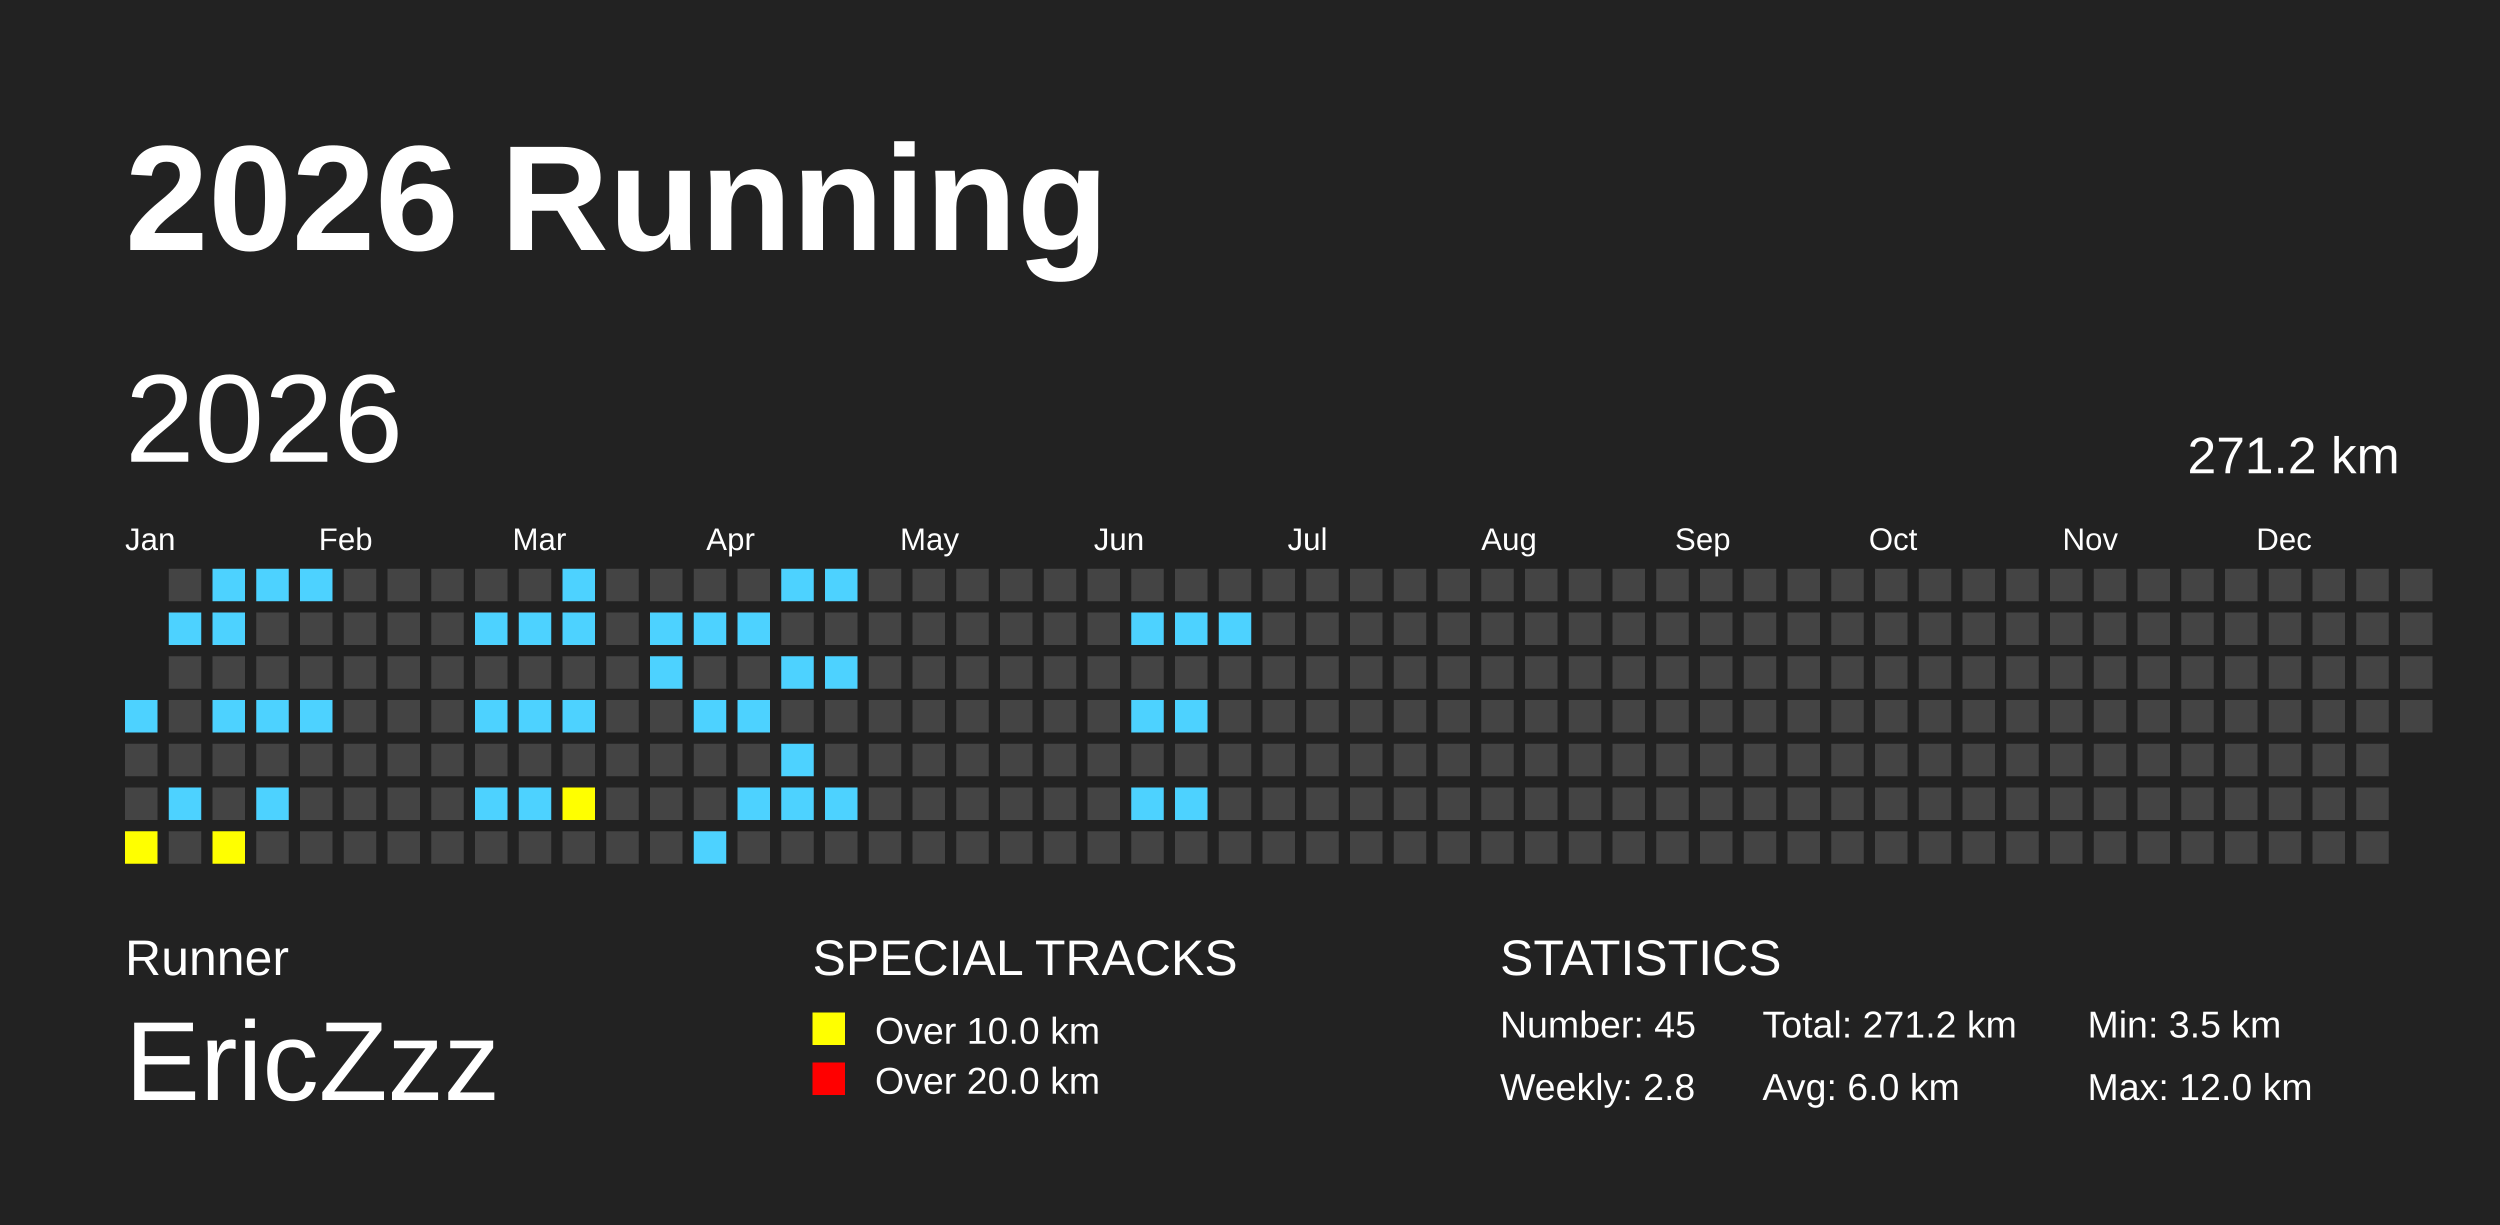
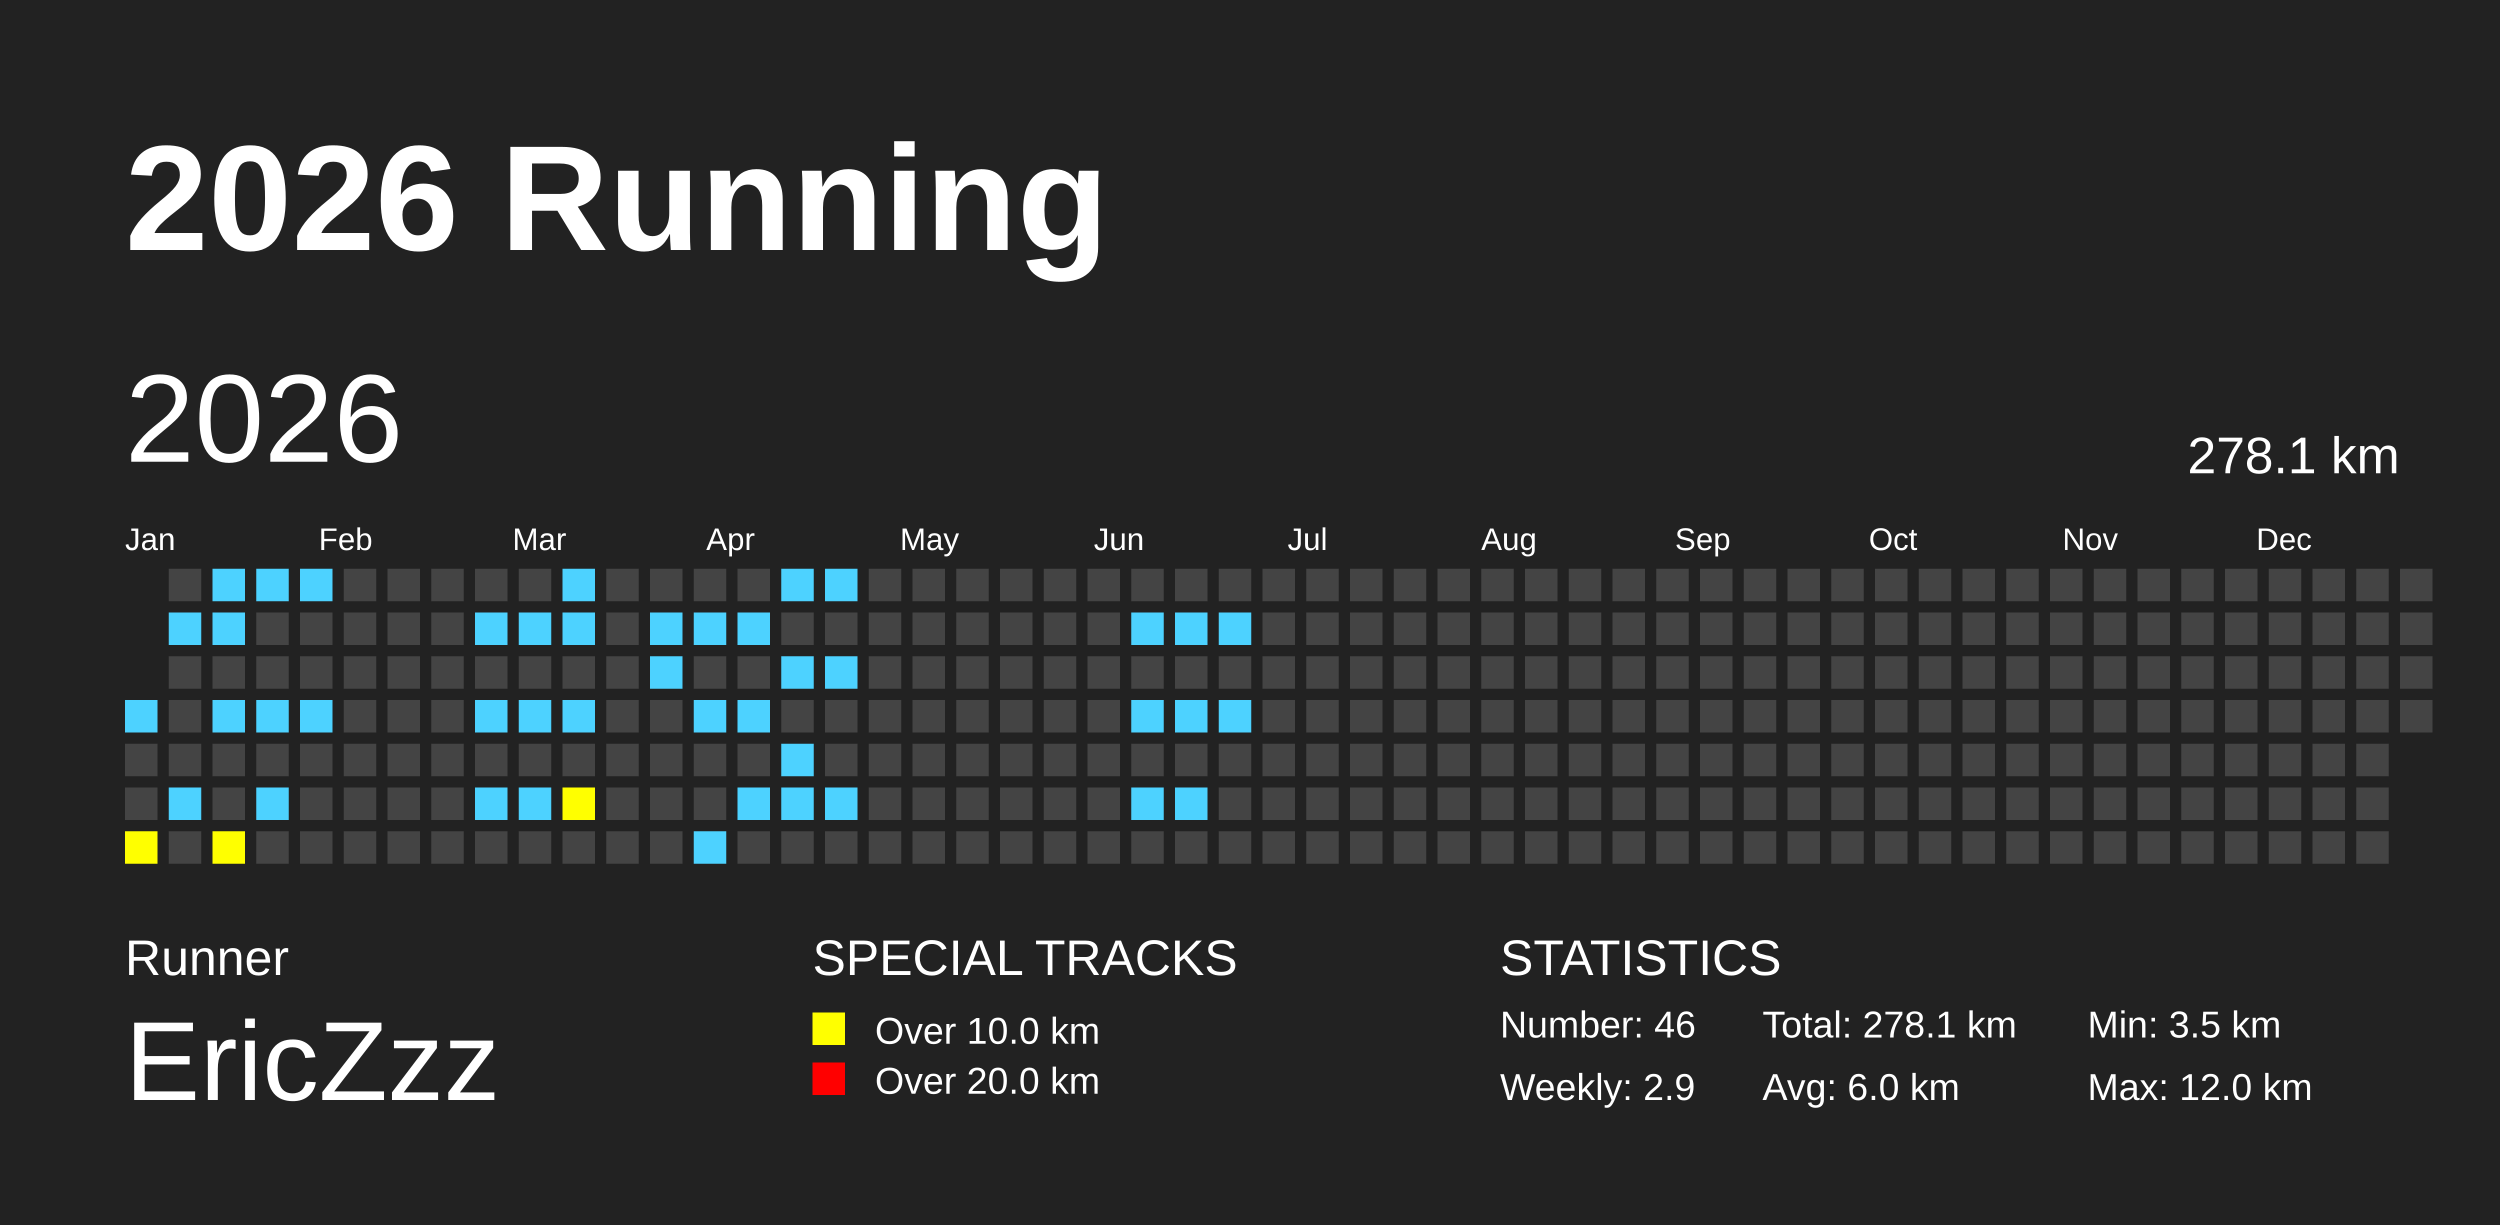
<svg xmlns="http://www.w3.org/2000/svg" baseProfile="full" height="98mm" version="1.1" viewBox="0,0,200,98" width="200mm">
  <defs />
  <rect fill="#222222" height="98" width="200" x="0" y="0" />
  <text fill="#FFFFFF" style="font-size:12px; font-family:Arial; font-weight:bold;" x="10" y="20">2026 Running</text>
  <text fill="#FFFFFF" style="font-size:4px; font-family:Arial" x="10" y="78">Runner</text>
  <text fill="#FFFFFF" style="font-size:9px; font-family:Arial" x="10" y="88">EricZzz</text>
  <text fill="#FFFFFF" style="font-size:4px; font-family:Arial" x="65" y="78">SPECIAL TRACKS</text>
  <rect fill="yellow" height="2.6" width="2.6" x="65" y="81" />
  <text fill="#FFFFFF" style="font-size:3px; font-family:Arial" x="70" y="83.5">Over 10.0 km</text>
  <rect fill="red" height="2.6" width="2.6" x="65" y="85" />
  <text fill="#FFFFFF" style="font-size:3px; font-family:Arial" x="70" y="87.5">Over 20.0 km</text>
  <text fill="#FFFFFF" style="font-size:4px; font-family:Arial" x="120" y="78">STATISTICS</text>
-   <text fill="#FFFFFF" style="font-size:3px; font-family:Arial" x="120" y="83">Number: 45</text>
-   <text fill="#FFFFFF" style="font-size:3px; font-family:Arial" x="120" y="88">Weekly: 2.8</text>
-   <text fill="#FFFFFF" style="font-size:3px; font-family:Arial" x="141" y="83">Total: 271.2 km</text>
+   <text fill="#FFFFFF" style="font-size:3px; font-family:Arial" x="120" y="83">Number: 46</text>
+   <text fill="#FFFFFF" style="font-size:3px; font-family:Arial" x="120" y="88">Weekly: 2.9</text>
+   <text fill="#FFFFFF" style="font-size:3px; font-family:Arial" x="141" y="83">Total: 278.1 km</text>
  <text fill="#FFFFFF" style="font-size:3px; font-family:Arial" x="141" y="88">Avg: 6.0 km</text>
  <text fill="#FFFFFF" style="font-size:3px; font-family:Arial" x="167" y="83">Min: 3.5 km</text>
  <text fill="#FFFFFF" style="font-size:3px; font-family:Arial" x="167" y="88">Max: 12.0 km</text>
  <text dominant-baseline="hanging" fill="#FFFFFF" style="font-size:10.0px; font-family:Arial;" x="10" y="30">2026</text>
-   <text dominant-baseline="hanging" fill="#FFFFFF" style="font-size:4.125px; font-family:Arial;" x="175" y="35">271.2 km</text>
+   <text dominant-baseline="hanging" fill="#FFFFFF" style="font-size:4.125px; font-family:Arial;" x="175" y="35">278.1 km</text>
  <text fill="#FFFFFF" style="font-size:2.5px; font-family:Arial" x="10.0" y="44">Jan</text>
  <text fill="#FFFFFF" style="font-size:2.5px; font-family:Arial" x="25.5" y="44">Feb</text>
  <text fill="#FFFFFF" style="font-size:2.5px; font-family:Arial" x="41.0" y="44">Mar</text>
  <text fill="#FFFFFF" style="font-size:2.5px; font-family:Arial" x="56.5" y="44">Apr</text>
  <text fill="#FFFFFF" style="font-size:2.5px; font-family:Arial" x="72.0" y="44">May</text>
  <text fill="#FFFFFF" style="font-size:2.5px; font-family:Arial" x="87.5" y="44">Jun</text>
  <text fill="#FFFFFF" style="font-size:2.5px; font-family:Arial" x="103.0" y="44">Jul</text>
  <text fill="#FFFFFF" style="font-size:2.5px; font-family:Arial" x="118.5" y="44">Aug</text>
  <text fill="#FFFFFF" style="font-size:2.5px; font-family:Arial" x="134.0" y="44">Sep</text>
  <text fill="#FFFFFF" style="font-size:2.5px; font-family:Arial" x="149.5" y="44">Oct</text>
  <text fill="#FFFFFF" style="font-size:2.5px; font-family:Arial" x="165.0" y="44">Nov</text>
  <text fill="#FFFFFF" style="font-size:2.5px; font-family:Arial" x="180.5" y="44">Dec</text>
  <rect fill="#4DD2FF" height="2.6" width="2.6" x="10.0" y="56.0" />
  <rect fill="#444444" height="2.6" width="2.6" x="10.0" y="59.5" />
  <rect fill="#444444" height="2.6" width="2.6" x="10.0" y="63.0" />
  <rect fill="yellow" height="2.6" width="2.6" x="10.0" y="66.5" />
  <rect fill="#444444" height="2.6" width="2.6" x="13.5" y="45.5" />
  <rect fill="#4DD2FF" height="2.6" width="2.6" x="13.5" y="49.0" />
  <rect fill="#444444" height="2.6" width="2.6" x="13.5" y="52.5" />
  <rect fill="#444444" height="2.6" width="2.6" x="13.5" y="56.0" />
  <rect fill="#444444" height="2.6" width="2.6" x="13.5" y="59.5" />
  <rect fill="#4DD2FF" height="2.6" width="2.6" x="13.5" y="63.0" />
  <rect fill="#444444" height="2.6" width="2.6" x="13.5" y="66.5" />
  <rect fill="#4DD2FF" height="2.6" width="2.6" x="17.0" y="45.5" />
  <rect fill="#4DD2FF" height="2.6" width="2.6" x="17.0" y="49.0" />
  <rect fill="#444444" height="2.6" width="2.6" x="17.0" y="52.5" />
  <rect fill="#4DD2FF" height="2.6" width="2.6" x="17.0" y="56.0" />
  <rect fill="#444444" height="2.6" width="2.6" x="17.0" y="59.5" />
  <rect fill="#444444" height="2.6" width="2.6" x="17.0" y="63.0" />
  <rect fill="yellow" height="2.6" width="2.6" x="17.0" y="66.5" />
  <rect fill="#4DD2FF" height="2.6" width="2.6" x="20.5" y="45.5" />
  <rect fill="#444444" height="2.6" width="2.6" x="20.5" y="49.0" />
  <rect fill="#444444" height="2.6" width="2.6" x="20.5" y="52.5" />
  <rect fill="#4DD2FF" height="2.6" width="2.6" x="20.5" y="56.0" />
  <rect fill="#444444" height="2.6" width="2.6" x="20.5" y="59.5" />
  <rect fill="#4DD2FF" height="2.6" width="2.6" x="20.5" y="63.0" />
  <rect fill="#444444" height="2.6" width="2.6" x="20.5" y="66.5" />
  <rect fill="#4DD2FF" height="2.6" width="2.6" x="24.0" y="45.5" />
  <rect fill="#444444" height="2.6" width="2.6" x="24.0" y="49.0" />
  <rect fill="#444444" height="2.6" width="2.6" x="24.0" y="52.5" />
  <rect fill="#4DD2FF" height="2.6" width="2.6" x="24.0" y="56.0" />
  <rect fill="#444444" height="2.6" width="2.6" x="24.0" y="59.5" />
  <rect fill="#444444" height="2.6" width="2.6" x="24.0" y="63.0" />
  <rect fill="#444444" height="2.6" width="2.6" x="24.0" y="66.5" />
  <rect fill="#444444" height="2.6" width="2.6" x="27.5" y="45.5" />
  <rect fill="#444444" height="2.6" width="2.6" x="27.5" y="49.0" />
  <rect fill="#444444" height="2.6" width="2.6" x="27.5" y="52.5" />
  <rect fill="#444444" height="2.6" width="2.6" x="27.5" y="56.0" />
  <rect fill="#444444" height="2.6" width="2.6" x="27.5" y="59.5" />
  <rect fill="#444444" height="2.6" width="2.6" x="27.5" y="63.0" />
  <rect fill="#444444" height="2.6" width="2.6" x="27.5" y="66.5" />
  <rect fill="#444444" height="2.6" width="2.6" x="31.0" y="45.5" />
  <rect fill="#444444" height="2.6" width="2.6" x="31.0" y="49.0" />
  <rect fill="#444444" height="2.6" width="2.6" x="31.0" y="52.5" />
  <rect fill="#444444" height="2.6" width="2.6" x="31.0" y="56.0" />
  <rect fill="#444444" height="2.6" width="2.6" x="31.0" y="59.5" />
  <rect fill="#444444" height="2.6" width="2.6" x="31.0" y="63.0" />
  <rect fill="#444444" height="2.6" width="2.6" x="31.0" y="66.5" />
  <rect fill="#444444" height="2.6" width="2.6" x="34.5" y="45.5" />
  <rect fill="#444444" height="2.6" width="2.6" x="34.5" y="49.0" />
  <rect fill="#444444" height="2.6" width="2.6" x="34.5" y="52.5" />
  <rect fill="#444444" height="2.6" width="2.6" x="34.5" y="56.0" />
  <rect fill="#444444" height="2.6" width="2.6" x="34.5" y="59.5" />
  <rect fill="#444444" height="2.6" width="2.6" x="34.5" y="63.0" />
  <rect fill="#444444" height="2.6" width="2.6" x="34.5" y="66.5" />
  <rect fill="#444444" height="2.6" width="2.6" x="38.0" y="45.5" />
  <rect fill="#4DD2FF" height="2.6" width="2.6" x="38.0" y="49.0" />
  <rect fill="#444444" height="2.6" width="2.6" x="38.0" y="52.5" />
  <rect fill="#4DD2FF" height="2.6" width="2.6" x="38.0" y="56.0" />
  <rect fill="#444444" height="2.6" width="2.6" x="38.0" y="59.5" />
  <rect fill="#4DD2FF" height="2.6" width="2.6" x="38.0" y="63.0" />
  <rect fill="#444444" height="2.6" width="2.6" x="38.0" y="66.5" />
  <rect fill="#444444" height="2.6" width="2.6" x="41.5" y="45.5" />
  <rect fill="#4DD2FF" height="2.6" width="2.6" x="41.5" y="49.0" />
  <rect fill="#444444" height="2.6" width="2.6" x="41.5" y="52.5" />
  <rect fill="#4DD2FF" height="2.6" width="2.6" x="41.5" y="56.0" />
  <rect fill="#444444" height="2.6" width="2.6" x="41.5" y="59.5" />
  <rect fill="#4DD2FF" height="2.6" width="2.6" x="41.5" y="63.0" />
  <rect fill="#444444" height="2.6" width="2.6" x="41.5" y="66.5" />
  <rect fill="#4DD2FF" height="2.6" width="2.6" x="45.0" y="45.5" />
  <rect fill="#4DD2FF" height="2.6" width="2.6" x="45.0" y="49.0" />
  <rect fill="#444444" height="2.6" width="2.6" x="45.0" y="52.5" />
  <rect fill="#4DD2FF" height="2.6" width="2.6" x="45.0" y="56.0" />
  <rect fill="#444444" height="2.6" width="2.6" x="45.0" y="59.5" />
  <rect fill="yellow" height="2.6" width="2.6" x="45.0" y="63.0" />
  <rect fill="#444444" height="2.6" width="2.6" x="45.0" y="66.5" />
  <rect fill="#444444" height="2.6" width="2.6" x="48.5" y="45.5" />
  <rect fill="#444444" height="2.6" width="2.6" x="48.5" y="49.0" />
  <rect fill="#444444" height="2.6" width="2.6" x="48.5" y="52.5" />
  <rect fill="#444444" height="2.6" width="2.6" x="48.5" y="56.0" />
  <rect fill="#444444" height="2.6" width="2.6" x="48.5" y="59.5" />
  <rect fill="#444444" height="2.6" width="2.6" x="48.5" y="63.0" />
  <rect fill="#444444" height="2.6" width="2.6" x="48.5" y="66.5" />
  <rect fill="#444444" height="2.6" width="2.6" x="52.0" y="45.5" />
  <rect fill="#4DD2FF" height="2.6" width="2.6" x="52.0" y="49.0" />
  <rect fill="#4DD2FF" height="2.6" width="2.6" x="52.0" y="52.5" />
  <rect fill="#444444" height="2.6" width="2.6" x="52.0" y="56.0" />
  <rect fill="#444444" height="2.6" width="2.6" x="52.0" y="59.5" />
  <rect fill="#444444" height="2.6" width="2.6" x="52.0" y="63.0" />
  <rect fill="#444444" height="2.6" width="2.6" x="52.0" y="66.5" />
  <rect fill="#444444" height="2.6" width="2.6" x="55.5" y="45.5" />
  <rect fill="#4DD2FF" height="2.6" width="2.6" x="55.5" y="49.0" />
  <rect fill="#444444" height="2.6" width="2.6" x="55.5" y="52.5" />
  <rect fill="#4DD2FF" height="2.6" width="2.6" x="55.5" y="56.0" />
  <rect fill="#444444" height="2.6" width="2.6" x="55.5" y="59.5" />
  <rect fill="#444444" height="2.6" width="2.6" x="55.5" y="63.0" />
  <rect fill="#4DD2FF" height="2.6" width="2.6" x="55.5" y="66.5" />
  <rect fill="#444444" height="2.6" width="2.6" x="59.0" y="45.5" />
  <rect fill="#4DD2FF" height="2.6" width="2.6" x="59.0" y="49.0" />
  <rect fill="#444444" height="2.6" width="2.6" x="59.0" y="52.5" />
  <rect fill="#4DD2FF" height="2.6" width="2.6" x="59.0" y="56.0" />
  <rect fill="#444444" height="2.6" width="2.6" x="59.0" y="59.5" />
  <rect fill="#4DD2FF" height="2.6" width="2.6" x="59.0" y="63.0" />
  <rect fill="#444444" height="2.6" width="2.6" x="59.0" y="66.5" />
  <rect fill="#4DD2FF" height="2.6" width="2.6" x="62.5" y="45.5" />
  <rect fill="#444444" height="2.6" width="2.6" x="62.5" y="49.0" />
  <rect fill="#4DD2FF" height="2.6" width="2.6" x="62.5" y="52.5" />
  <rect fill="#444444" height="2.6" width="2.6" x="62.5" y="56.0" />
  <rect fill="#4DD2FF" height="2.6" width="2.6" x="62.5" y="59.5" />
  <rect fill="#4DD2FF" height="2.6" width="2.6" x="62.5" y="63.0" />
  <rect fill="#444444" height="2.6" width="2.6" x="62.5" y="66.5" />
  <rect fill="#4DD2FF" height="2.6" width="2.6" x="66.0" y="45.5" />
  <rect fill="#444444" height="2.6" width="2.6" x="66.0" y="49.0" />
  <rect fill="#4DD2FF" height="2.6" width="2.6" x="66.0" y="52.5" />
  <rect fill="#444444" height="2.6" width="2.6" x="66.0" y="56.0" />
  <rect fill="#444444" height="2.6" width="2.6" x="66.0" y="59.5" />
  <rect fill="#4DD2FF" height="2.6" width="2.6" x="66.0" y="63.0" />
  <rect fill="#444444" height="2.6" width="2.6" x="66.0" y="66.5" />
  <rect fill="#444444" height="2.6" width="2.6" x="69.5" y="45.5" />
  <rect fill="#444444" height="2.6" width="2.6" x="69.5" y="49.0" />
  <rect fill="#444444" height="2.6" width="2.6" x="69.5" y="52.5" />
  <rect fill="#444444" height="2.6" width="2.6" x="69.5" y="56.0" />
  <rect fill="#444444" height="2.6" width="2.6" x="69.5" y="59.5" />
  <rect fill="#444444" height="2.6" width="2.6" x="69.5" y="63.0" />
  <rect fill="#444444" height="2.6" width="2.6" x="69.5" y="66.5" />
  <rect fill="#444444" height="2.6" width="2.6" x="73.0" y="45.5" />
  <rect fill="#444444" height="2.6" width="2.6" x="73.0" y="49.0" />
  <rect fill="#444444" height="2.6" width="2.6" x="73.0" y="52.5" />
  <rect fill="#444444" height="2.6" width="2.6" x="73.0" y="56.0" />
  <rect fill="#444444" height="2.6" width="2.6" x="73.0" y="59.5" />
  <rect fill="#444444" height="2.6" width="2.6" x="73.0" y="63.0" />
  <rect fill="#444444" height="2.6" width="2.6" x="73.0" y="66.5" />
  <rect fill="#444444" height="2.6" width="2.6" x="76.5" y="45.5" />
  <rect fill="#444444" height="2.6" width="2.6" x="76.5" y="49.0" />
  <rect fill="#444444" height="2.6" width="2.6" x="76.5" y="52.5" />
  <rect fill="#444444" height="2.6" width="2.6" x="76.5" y="56.0" />
  <rect fill="#444444" height="2.6" width="2.6" x="76.5" y="59.5" />
  <rect fill="#444444" height="2.6" width="2.6" x="76.5" y="63.0" />
  <rect fill="#444444" height="2.6" width="2.6" x="76.5" y="66.5" />
  <rect fill="#444444" height="2.6" width="2.6" x="80.0" y="45.5" />
  <rect fill="#444444" height="2.6" width="2.6" x="80.0" y="49.0" />
  <rect fill="#444444" height="2.6" width="2.6" x="80.0" y="52.5" />
  <rect fill="#444444" height="2.6" width="2.6" x="80.0" y="56.0" />
  <rect fill="#444444" height="2.6" width="2.6" x="80.0" y="59.5" />
  <rect fill="#444444" height="2.6" width="2.6" x="80.0" y="63.0" />
  <rect fill="#444444" height="2.6" width="2.6" x="80.0" y="66.5" />
  <rect fill="#444444" height="2.6" width="2.6" x="83.5" y="45.5" />
  <rect fill="#444444" height="2.6" width="2.6" x="83.5" y="49.0" />
  <rect fill="#444444" height="2.6" width="2.6" x="83.5" y="52.5" />
  <rect fill="#444444" height="2.6" width="2.6" x="83.5" y="56.0" />
  <rect fill="#444444" height="2.6" width="2.6" x="83.5" y="59.5" />
  <rect fill="#444444" height="2.6" width="2.6" x="83.5" y="63.0" />
  <rect fill="#444444" height="2.6" width="2.6" x="83.5" y="66.5" />
  <rect fill="#444444" height="2.6" width="2.6" x="87.0" y="45.5" />
  <rect fill="#444444" height="2.6" width="2.6" x="87.0" y="49.0" />
  <rect fill="#444444" height="2.6" width="2.6" x="87.0" y="52.5" />
  <rect fill="#444444" height="2.6" width="2.6" x="87.0" y="56.0" />
  <rect fill="#444444" height="2.6" width="2.6" x="87.0" y="59.5" />
  <rect fill="#444444" height="2.6" width="2.6" x="87.0" y="63.0" />
  <rect fill="#444444" height="2.6" width="2.6" x="87.0" y="66.5" />
  <rect fill="#444444" height="2.6" width="2.6" x="90.5" y="45.5" />
  <rect fill="#4DD2FF" height="2.6" width="2.6" x="90.5" y="49.0" />
  <rect fill="#444444" height="2.6" width="2.6" x="90.5" y="52.5" />
  <rect fill="#4DD2FF" height="2.6" width="2.6" x="90.5" y="56.0" />
  <rect fill="#444444" height="2.6" width="2.6" x="90.5" y="59.5" />
  <rect fill="#4DD2FF" height="2.6" width="2.6" x="90.5" y="63.0" />
  <rect fill="#444444" height="2.6" width="2.6" x="90.5" y="66.5" />
  <rect fill="#444444" height="2.6" width="2.6" x="94.0" y="45.5" />
  <rect fill="#4DD2FF" height="2.6" width="2.6" x="94.0" y="49.0" />
  <rect fill="#444444" height="2.6" width="2.6" x="94.0" y="52.5" />
  <rect fill="#4DD2FF" height="2.6" width="2.6" x="94.0" y="56.0" />
  <rect fill="#444444" height="2.6" width="2.6" x="94.0" y="59.5" />
  <rect fill="#4DD2FF" height="2.6" width="2.6" x="94.0" y="63.0" />
  <rect fill="#444444" height="2.6" width="2.6" x="94.0" y="66.5" />
  <rect fill="#444444" height="2.6" width="2.6" x="97.5" y="45.5" />
  <rect fill="#4DD2FF" height="2.6" width="2.6" x="97.5" y="49.0" />
  <rect fill="#444444" height="2.6" width="2.6" x="97.5" y="52.5" />
-   <rect fill="#444444" height="2.6" width="2.6" x="97.5" y="56.0" />
+   <rect fill="#4DD2FF" height="2.6" width="2.6" x="97.5" y="56.0" />
  <rect fill="#444444" height="2.6" width="2.6" x="97.5" y="59.5" />
  <rect fill="#444444" height="2.6" width="2.6" x="97.5" y="63.0" />
  <rect fill="#444444" height="2.6" width="2.6" x="97.5" y="66.5" />
  <rect fill="#444444" height="2.6" width="2.6" x="101.0" y="45.5" />
  <rect fill="#444444" height="2.6" width="2.6" x="101.0" y="49.0" />
  <rect fill="#444444" height="2.6" width="2.6" x="101.0" y="52.5" />
  <rect fill="#444444" height="2.6" width="2.6" x="101.0" y="56.0" />
  <rect fill="#444444" height="2.6" width="2.6" x="101.0" y="59.5" />
  <rect fill="#444444" height="2.6" width="2.6" x="101.0" y="63.0" />
  <rect fill="#444444" height="2.6" width="2.6" x="101.0" y="66.5" />
  <rect fill="#444444" height="2.6" width="2.6" x="104.5" y="45.5" />
  <rect fill="#444444" height="2.6" width="2.6" x="104.5" y="49.0" />
  <rect fill="#444444" height="2.6" width="2.6" x="104.5" y="52.5" />
  <rect fill="#444444" height="2.6" width="2.6" x="104.5" y="56.0" />
  <rect fill="#444444" height="2.6" width="2.6" x="104.5" y="59.5" />
  <rect fill="#444444" height="2.6" width="2.6" x="104.5" y="63.0" />
  <rect fill="#444444" height="2.6" width="2.6" x="104.5" y="66.5" />
  <rect fill="#444444" height="2.6" width="2.6" x="108.0" y="45.5" />
  <rect fill="#444444" height="2.6" width="2.6" x="108.0" y="49.0" />
  <rect fill="#444444" height="2.6" width="2.6" x="108.0" y="52.5" />
  <rect fill="#444444" height="2.6" width="2.6" x="108.0" y="56.0" />
  <rect fill="#444444" height="2.6" width="2.6" x="108.0" y="59.5" />
  <rect fill="#444444" height="2.6" width="2.6" x="108.0" y="63.0" />
  <rect fill="#444444" height="2.6" width="2.6" x="108.0" y="66.5" />
  <rect fill="#444444" height="2.6" width="2.6" x="111.5" y="45.5" />
  <rect fill="#444444" height="2.6" width="2.6" x="111.5" y="49.0" />
  <rect fill="#444444" height="2.6" width="2.6" x="111.5" y="52.5" />
  <rect fill="#444444" height="2.6" width="2.6" x="111.5" y="56.0" />
  <rect fill="#444444" height="2.6" width="2.6" x="111.5" y="59.5" />
  <rect fill="#444444" height="2.6" width="2.6" x="111.5" y="63.0" />
  <rect fill="#444444" height="2.6" width="2.6" x="111.5" y="66.5" />
  <rect fill="#444444" height="2.6" width="2.6" x="115.0" y="45.5" />
  <rect fill="#444444" height="2.6" width="2.6" x="115.0" y="49.0" />
  <rect fill="#444444" height="2.6" width="2.6" x="115.0" y="52.5" />
  <rect fill="#444444" height="2.6" width="2.6" x="115.0" y="56.0" />
  <rect fill="#444444" height="2.6" width="2.6" x="115.0" y="59.5" />
  <rect fill="#444444" height="2.6" width="2.6" x="115.0" y="63.0" />
  <rect fill="#444444" height="2.6" width="2.6" x="115.0" y="66.5" />
  <rect fill="#444444" height="2.6" width="2.6" x="118.5" y="45.5" />
  <rect fill="#444444" height="2.6" width="2.6" x="118.5" y="49.0" />
  <rect fill="#444444" height="2.6" width="2.6" x="118.5" y="52.5" />
  <rect fill="#444444" height="2.6" width="2.6" x="118.5" y="56.0" />
  <rect fill="#444444" height="2.6" width="2.6" x="118.5" y="59.5" />
  <rect fill="#444444" height="2.6" width="2.6" x="118.5" y="63.0" />
  <rect fill="#444444" height="2.6" width="2.6" x="118.5" y="66.5" />
  <rect fill="#444444" height="2.6" width="2.6" x="122.0" y="45.5" />
  <rect fill="#444444" height="2.6" width="2.6" x="122.0" y="49.0" />
  <rect fill="#444444" height="2.6" width="2.6" x="122.0" y="52.5" />
  <rect fill="#444444" height="2.6" width="2.6" x="122.0" y="56.0" />
  <rect fill="#444444" height="2.6" width="2.6" x="122.0" y="59.5" />
  <rect fill="#444444" height="2.6" width="2.6" x="122.0" y="63.0" />
  <rect fill="#444444" height="2.6" width="2.6" x="122.0" y="66.5" />
  <rect fill="#444444" height="2.6" width="2.6" x="125.5" y="45.5" />
  <rect fill="#444444" height="2.6" width="2.6" x="125.5" y="49.0" />
  <rect fill="#444444" height="2.6" width="2.6" x="125.5" y="52.5" />
  <rect fill="#444444" height="2.6" width="2.6" x="125.5" y="56.0" />
  <rect fill="#444444" height="2.6" width="2.6" x="125.5" y="59.5" />
  <rect fill="#444444" height="2.6" width="2.6" x="125.5" y="63.0" />
  <rect fill="#444444" height="2.6" width="2.6" x="125.5" y="66.5" />
  <rect fill="#444444" height="2.6" width="2.6" x="129.0" y="45.5" />
  <rect fill="#444444" height="2.6" width="2.6" x="129.0" y="49.0" />
  <rect fill="#444444" height="2.6" width="2.6" x="129.0" y="52.5" />
  <rect fill="#444444" height="2.6" width="2.6" x="129.0" y="56.0" />
  <rect fill="#444444" height="2.6" width="2.6" x="129.0" y="59.5" />
  <rect fill="#444444" height="2.6" width="2.6" x="129.0" y="63.0" />
  <rect fill="#444444" height="2.6" width="2.6" x="129.0" y="66.5" />
  <rect fill="#444444" height="2.6" width="2.6" x="132.5" y="45.5" />
  <rect fill="#444444" height="2.6" width="2.6" x="132.5" y="49.0" />
  <rect fill="#444444" height="2.6" width="2.6" x="132.5" y="52.5" />
  <rect fill="#444444" height="2.6" width="2.6" x="132.5" y="56.0" />
  <rect fill="#444444" height="2.6" width="2.6" x="132.5" y="59.5" />
  <rect fill="#444444" height="2.6" width="2.6" x="132.5" y="63.0" />
  <rect fill="#444444" height="2.6" width="2.6" x="132.5" y="66.5" />
  <rect fill="#444444" height="2.6" width="2.6" x="136.0" y="45.5" />
  <rect fill="#444444" height="2.6" width="2.6" x="136.0" y="49.0" />
  <rect fill="#444444" height="2.6" width="2.6" x="136.0" y="52.5" />
  <rect fill="#444444" height="2.6" width="2.6" x="136.0" y="56.0" />
  <rect fill="#444444" height="2.6" width="2.6" x="136.0" y="59.5" />
  <rect fill="#444444" height="2.6" width="2.6" x="136.0" y="63.0" />
  <rect fill="#444444" height="2.6" width="2.6" x="136.0" y="66.5" />
  <rect fill="#444444" height="2.6" width="2.6" x="139.5" y="45.5" />
  <rect fill="#444444" height="2.6" width="2.6" x="139.5" y="49.0" />
  <rect fill="#444444" height="2.6" width="2.6" x="139.5" y="52.5" />
  <rect fill="#444444" height="2.6" width="2.6" x="139.5" y="56.0" />
  <rect fill="#444444" height="2.6" width="2.6" x="139.5" y="59.5" />
  <rect fill="#444444" height="2.6" width="2.6" x="139.5" y="63.0" />
  <rect fill="#444444" height="2.6" width="2.6" x="139.5" y="66.5" />
  <rect fill="#444444" height="2.6" width="2.6" x="143.0" y="45.5" />
  <rect fill="#444444" height="2.6" width="2.6" x="143.0" y="49.0" />
  <rect fill="#444444" height="2.6" width="2.6" x="143.0" y="52.5" />
  <rect fill="#444444" height="2.6" width="2.6" x="143.0" y="56.0" />
  <rect fill="#444444" height="2.6" width="2.6" x="143.0" y="59.5" />
  <rect fill="#444444" height="2.6" width="2.6" x="143.0" y="63.0" />
  <rect fill="#444444" height="2.6" width="2.6" x="143.0" y="66.5" />
  <rect fill="#444444" height="2.6" width="2.6" x="146.5" y="45.5" />
  <rect fill="#444444" height="2.6" width="2.6" x="146.5" y="49.0" />
  <rect fill="#444444" height="2.6" width="2.6" x="146.5" y="52.5" />
  <rect fill="#444444" height="2.6" width="2.6" x="146.5" y="56.0" />
  <rect fill="#444444" height="2.6" width="2.6" x="146.5" y="59.5" />
  <rect fill="#444444" height="2.6" width="2.6" x="146.5" y="63.0" />
  <rect fill="#444444" height="2.6" width="2.6" x="146.5" y="66.5" />
  <rect fill="#444444" height="2.6" width="2.6" x="150.0" y="45.5" />
  <rect fill="#444444" height="2.6" width="2.6" x="150.0" y="49.0" />
  <rect fill="#444444" height="2.6" width="2.6" x="150.0" y="52.5" />
  <rect fill="#444444" height="2.6" width="2.6" x="150.0" y="56.0" />
  <rect fill="#444444" height="2.6" width="2.6" x="150.0" y="59.5" />
  <rect fill="#444444" height="2.6" width="2.6" x="150.0" y="63.0" />
  <rect fill="#444444" height="2.6" width="2.6" x="150.0" y="66.5" />
  <rect fill="#444444" height="2.6" width="2.6" x="153.5" y="45.5" />
  <rect fill="#444444" height="2.6" width="2.6" x="153.5" y="49.0" />
  <rect fill="#444444" height="2.6" width="2.6" x="153.5" y="52.5" />
  <rect fill="#444444" height="2.6" width="2.6" x="153.5" y="56.0" />
  <rect fill="#444444" height="2.6" width="2.6" x="153.5" y="59.5" />
  <rect fill="#444444" height="2.6" width="2.6" x="153.5" y="63.0" />
  <rect fill="#444444" height="2.6" width="2.6" x="153.5" y="66.5" />
  <rect fill="#444444" height="2.6" width="2.6" x="157.0" y="45.5" />
  <rect fill="#444444" height="2.6" width="2.6" x="157.0" y="49.0" />
  <rect fill="#444444" height="2.6" width="2.6" x="157.0" y="52.5" />
  <rect fill="#444444" height="2.6" width="2.6" x="157.0" y="56.0" />
  <rect fill="#444444" height="2.6" width="2.6" x="157.0" y="59.5" />
  <rect fill="#444444" height="2.6" width="2.6" x="157.0" y="63.0" />
  <rect fill="#444444" height="2.6" width="2.6" x="157.0" y="66.5" />
  <rect fill="#444444" height="2.6" width="2.6" x="160.5" y="45.5" />
  <rect fill="#444444" height="2.6" width="2.6" x="160.5" y="49.0" />
  <rect fill="#444444" height="2.6" width="2.6" x="160.5" y="52.5" />
  <rect fill="#444444" height="2.6" width="2.6" x="160.5" y="56.0" />
  <rect fill="#444444" height="2.6" width="2.6" x="160.5" y="59.5" />
  <rect fill="#444444" height="2.6" width="2.6" x="160.5" y="63.0" />
  <rect fill="#444444" height="2.6" width="2.6" x="160.5" y="66.5" />
  <rect fill="#444444" height="2.6" width="2.6" x="164.0" y="45.5" />
  <rect fill="#444444" height="2.6" width="2.6" x="164.0" y="49.0" />
  <rect fill="#444444" height="2.6" width="2.6" x="164.0" y="52.5" />
  <rect fill="#444444" height="2.6" width="2.6" x="164.0" y="56.0" />
  <rect fill="#444444" height="2.6" width="2.6" x="164.0" y="59.5" />
  <rect fill="#444444" height="2.6" width="2.6" x="164.0" y="63.0" />
  <rect fill="#444444" height="2.6" width="2.6" x="164.0" y="66.5" />
  <rect fill="#444444" height="2.6" width="2.6" x="167.5" y="45.5" />
  <rect fill="#444444" height="2.6" width="2.6" x="167.5" y="49.0" />
  <rect fill="#444444" height="2.6" width="2.6" x="167.5" y="52.5" />
  <rect fill="#444444" height="2.6" width="2.6" x="167.5" y="56.0" />
  <rect fill="#444444" height="2.6" width="2.6" x="167.5" y="59.5" />
  <rect fill="#444444" height="2.6" width="2.6" x="167.5" y="63.0" />
  <rect fill="#444444" height="2.6" width="2.6" x="167.5" y="66.5" />
  <rect fill="#444444" height="2.6" width="2.6" x="171.0" y="45.5" />
  <rect fill="#444444" height="2.6" width="2.6" x="171.0" y="49.0" />
  <rect fill="#444444" height="2.6" width="2.6" x="171.0" y="52.5" />
  <rect fill="#444444" height="2.6" width="2.6" x="171.0" y="56.0" />
  <rect fill="#444444" height="2.6" width="2.6" x="171.0" y="59.5" />
  <rect fill="#444444" height="2.6" width="2.6" x="171.0" y="63.0" />
  <rect fill="#444444" height="2.6" width="2.6" x="171.0" y="66.5" />
  <rect fill="#444444" height="2.6" width="2.6" x="174.5" y="45.5" />
  <rect fill="#444444" height="2.6" width="2.6" x="174.5" y="49.0" />
  <rect fill="#444444" height="2.6" width="2.6" x="174.5" y="52.5" />
  <rect fill="#444444" height="2.6" width="2.6" x="174.5" y="56.0" />
  <rect fill="#444444" height="2.6" width="2.6" x="174.5" y="59.5" />
  <rect fill="#444444" height="2.6" width="2.6" x="174.5" y="63.0" />
  <rect fill="#444444" height="2.6" width="2.6" x="174.5" y="66.5" />
  <rect fill="#444444" height="2.6" width="2.6" x="178.0" y="45.5" />
  <rect fill="#444444" height="2.6" width="2.6" x="178.0" y="49.0" />
  <rect fill="#444444" height="2.6" width="2.6" x="178.0" y="52.5" />
  <rect fill="#444444" height="2.6" width="2.6" x="178.0" y="56.0" />
  <rect fill="#444444" height="2.6" width="2.6" x="178.0" y="59.5" />
  <rect fill="#444444" height="2.6" width="2.6" x="178.0" y="63.0" />
  <rect fill="#444444" height="2.6" width="2.6" x="178.0" y="66.5" />
  <rect fill="#444444" height="2.6" width="2.6" x="181.5" y="45.5" />
  <rect fill="#444444" height="2.6" width="2.6" x="181.5" y="49.0" />
  <rect fill="#444444" height="2.6" width="2.6" x="181.5" y="52.5" />
  <rect fill="#444444" height="2.6" width="2.6" x="181.5" y="56.0" />
  <rect fill="#444444" height="2.6" width="2.6" x="181.5" y="59.5" />
  <rect fill="#444444" height="2.6" width="2.6" x="181.5" y="63.0" />
  <rect fill="#444444" height="2.6" width="2.6" x="181.5" y="66.5" />
  <rect fill="#444444" height="2.6" width="2.6" x="185.0" y="45.5" />
  <rect fill="#444444" height="2.6" width="2.6" x="185.0" y="49.0" />
  <rect fill="#444444" height="2.6" width="2.6" x="185.0" y="52.5" />
  <rect fill="#444444" height="2.6" width="2.6" x="185.0" y="56.0" />
  <rect fill="#444444" height="2.6" width="2.6" x="185.0" y="59.5" />
  <rect fill="#444444" height="2.6" width="2.6" x="185.0" y="63.0" />
  <rect fill="#444444" height="2.6" width="2.6" x="185.0" y="66.5" />
  <rect fill="#444444" height="2.6" width="2.6" x="188.5" y="45.5" />
  <rect fill="#444444" height="2.6" width="2.6" x="188.5" y="49.0" />
  <rect fill="#444444" height="2.6" width="2.6" x="188.5" y="52.5" />
  <rect fill="#444444" height="2.6" width="2.6" x="188.5" y="56.0" />
  <rect fill="#444444" height="2.6" width="2.6" x="188.5" y="59.5" />
  <rect fill="#444444" height="2.6" width="2.6" x="188.5" y="63.0" />
  <rect fill="#444444" height="2.6" width="2.6" x="188.5" y="66.5" />
  <rect fill="#444444" height="2.6" width="2.6" x="192.0" y="45.5" />
  <rect fill="#444444" height="2.6" width="2.6" x="192.0" y="49.0" />
  <rect fill="#444444" height="2.6" width="2.6" x="192.0" y="52.5" />
  <rect fill="#444444" height="2.6" width="2.6" x="192.0" y="56.0" />
</svg>
